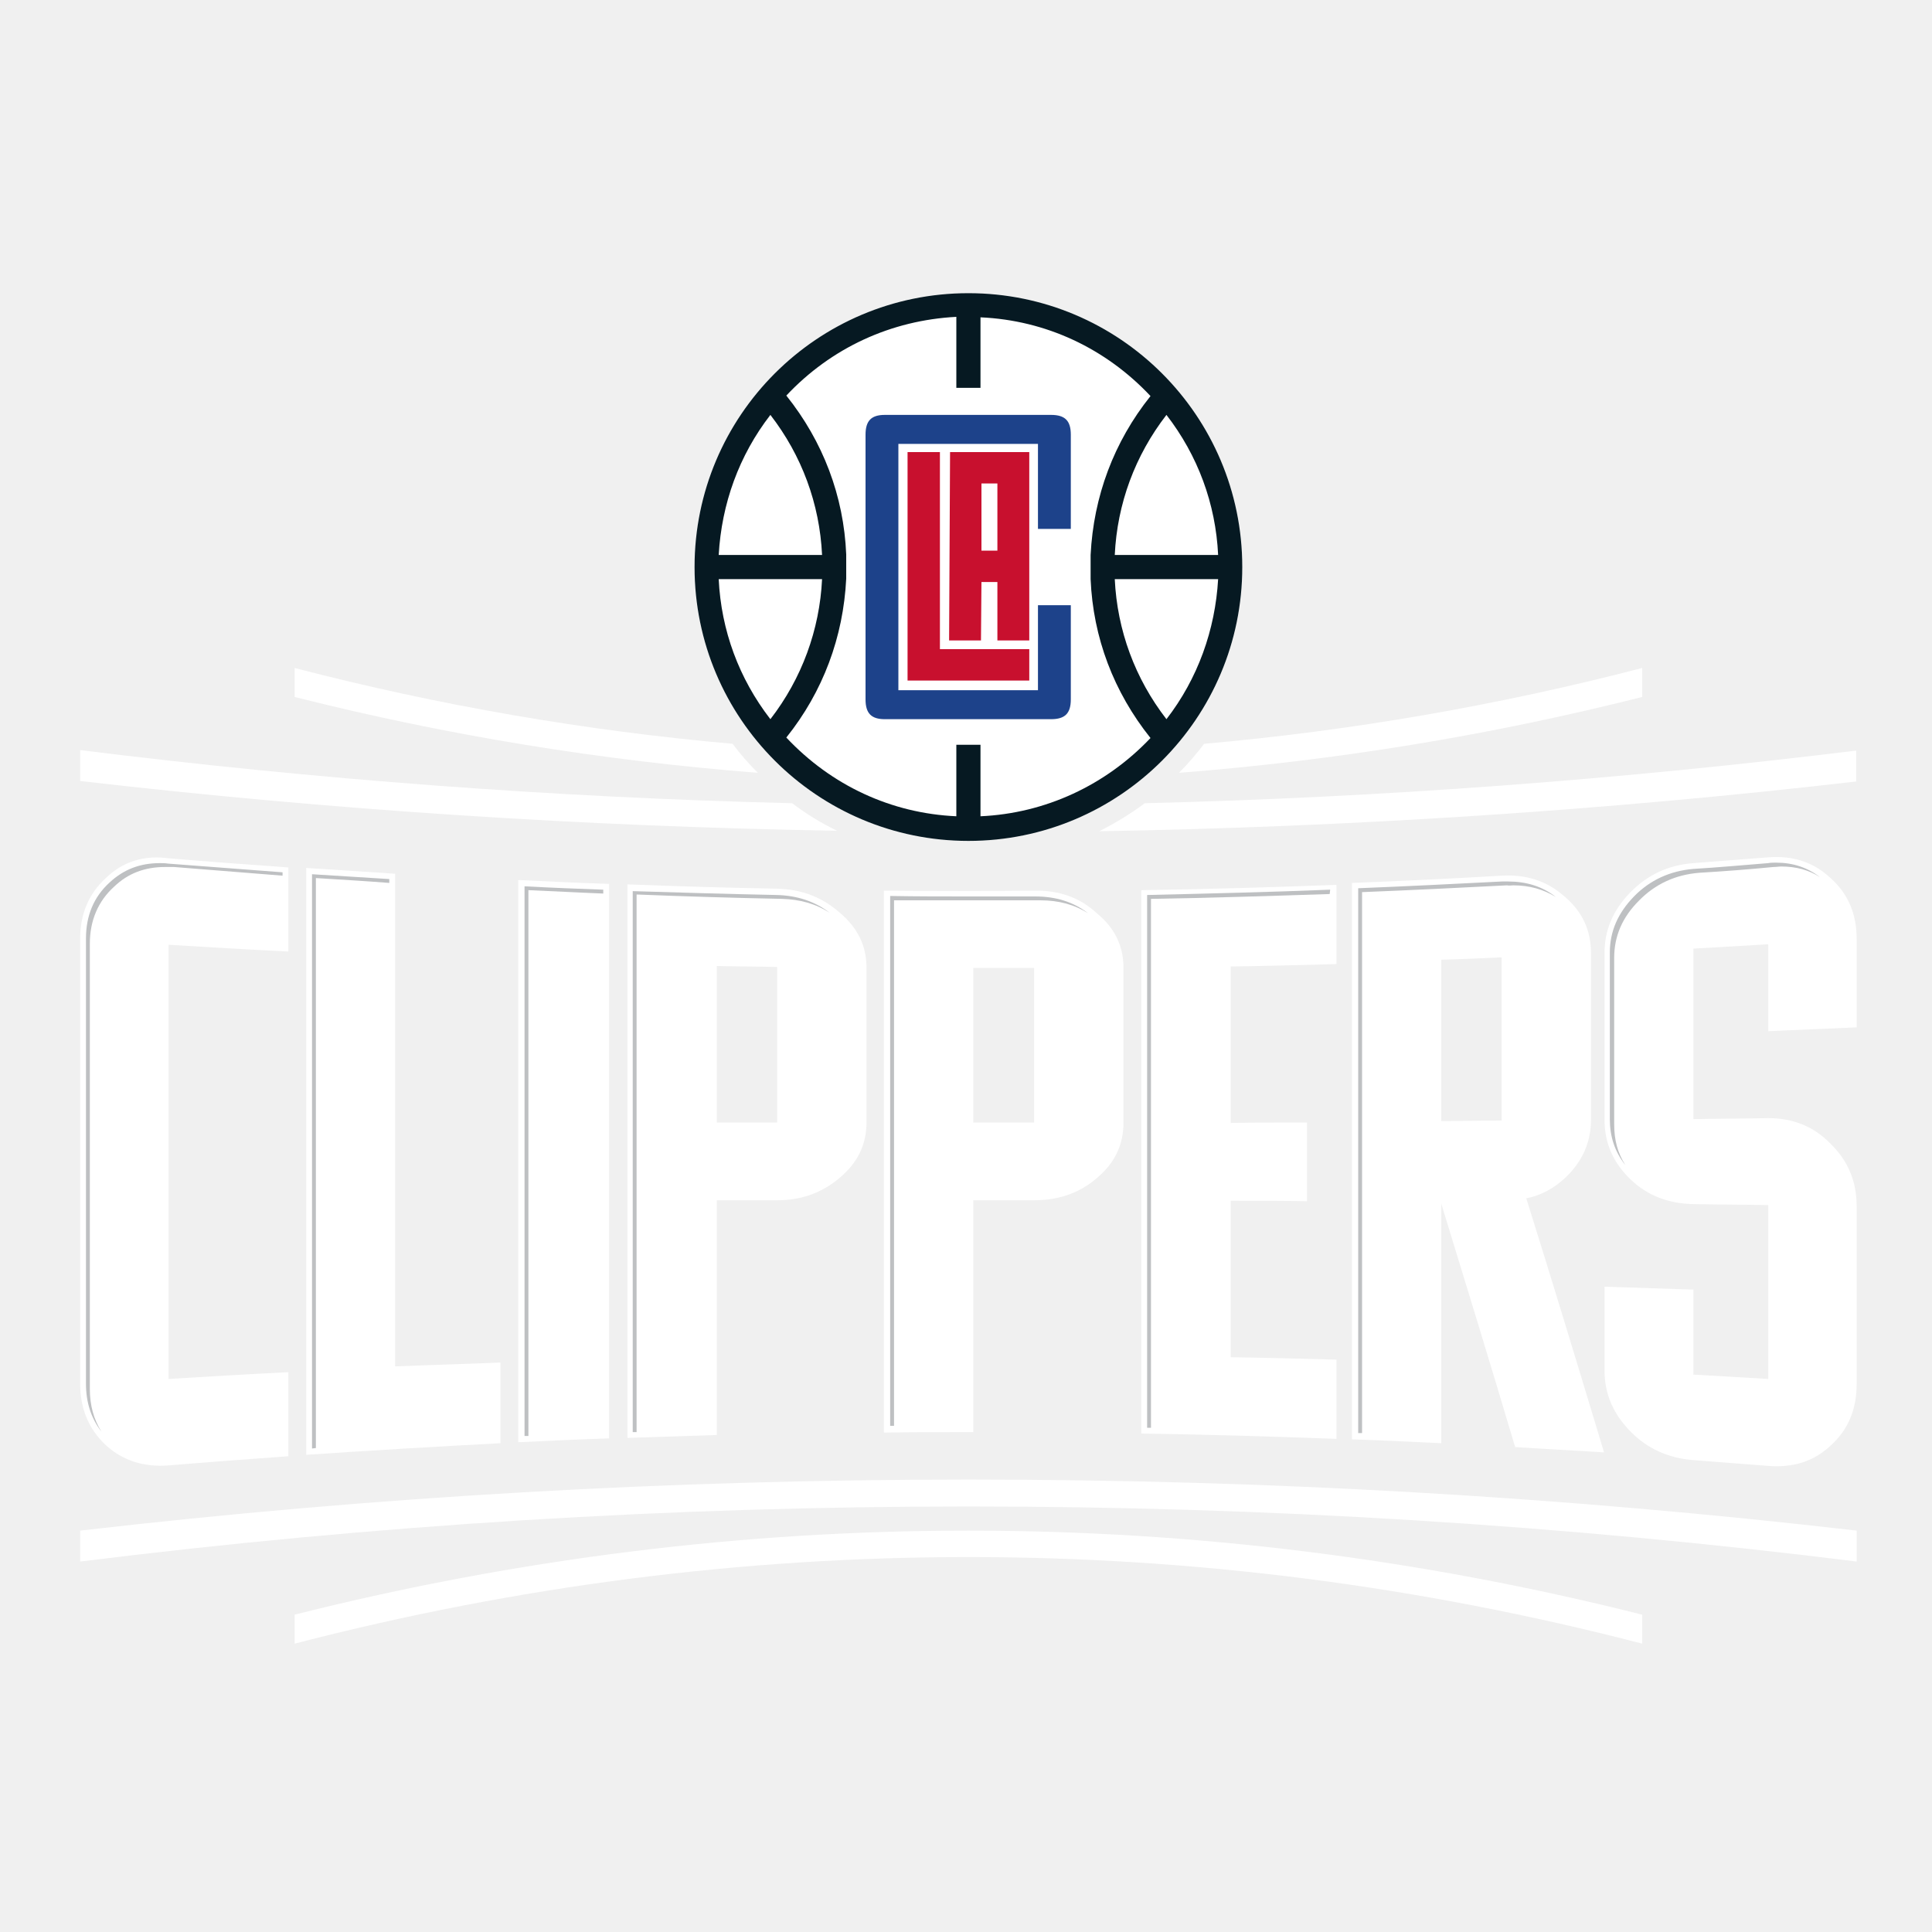
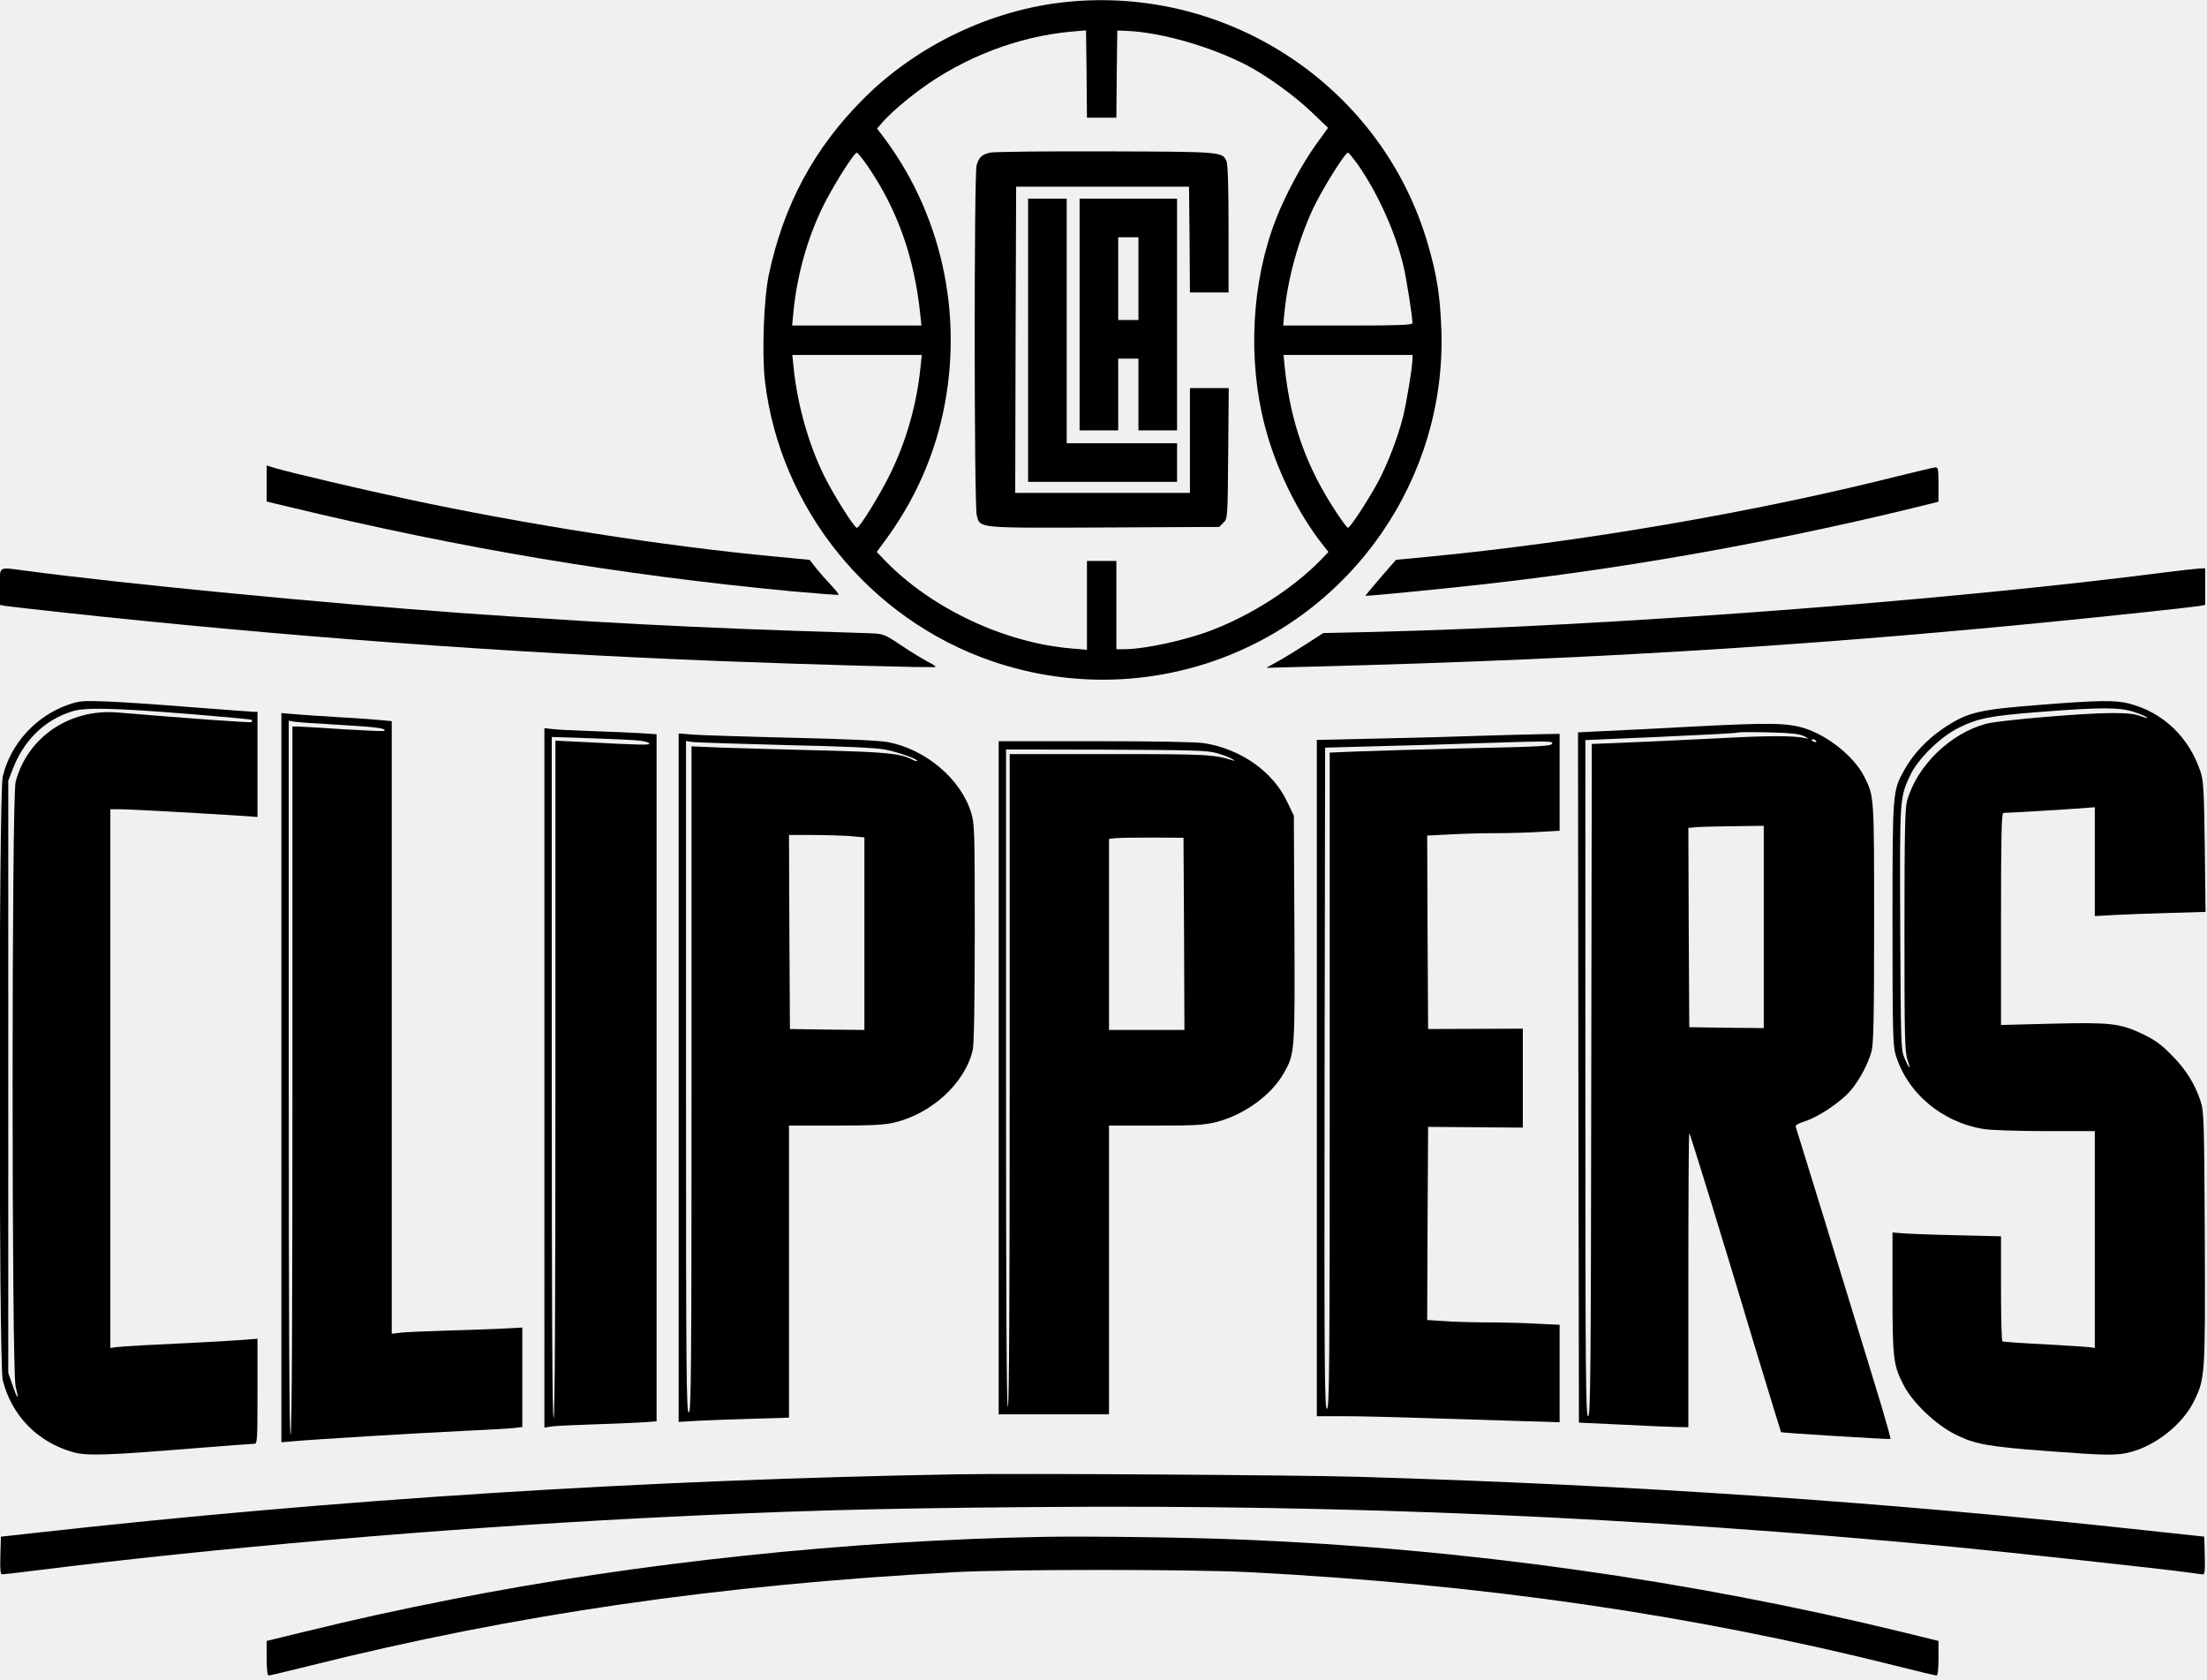
- <svg xmlns="http://www.w3.org/2000/svg" version="1.1" id="Layer_1" x="0px" y="0px" viewBox="0 0 400 400" style="enable-background:new 0 0 400 400;" xml:space="preserve">
-   <style type="text/css">
- 	.st0{fill:#FFFFFF;}
- 	.st1{fill:#BEC0C2;}
- 	.st2{fill:#061922;}
- 	.st3{fill:#C8102E;}
- 	.st4{fill:#1D428A;}
- </style>
-   <g>
-     <g>
-       <path class="st0" d="M21.9,181.8c-3.5,3.2-5.3,7.4-5.3,12.5v92.2c0,5.2,1.8,9.4,5.3,12.7c3.5,3.2,7.9,4.6,13,4.2    c8.3-0.7,16.5-1.3,24.8-1.9v-17.4c-8.3,0.4-16.5,0.9-24.8,1.4c0-30,0-59.9,0-89.9c8.3,0.5,16.5,1,24.8,1.4v-17.4    c-8.3-0.6-16.5-1.2-24.8-1.9C29.8,177,25.4,178.4,21.9,181.8" />
-       <path class="st0" d="M81.8,180.9c-6.1-0.4-12.3-0.8-18.4-1.2v121.5c13.4-0.9,26.8-1.7,40.2-2.4v-16.7c-7.3,0.3-14.5,0.5-21.8,0.8    V180.9z" />
-       <path class="st0" d="M107.3,298.6c6.3-0.3,12.5-0.6,18.8-0.8c0-38.3,0-76.5,0-114.8c-6.3-0.2-12.5-0.5-18.8-0.8V298.6z" />
-       <path class="st0" d="M160.9,184c-10.3-0.2-20.7-0.5-31-0.9v114.6c6.2-0.2,12.3-0.4,18.5-0.6v-48.6c4.2,0,8.4,0,12.5,0    c5.1,0,9.4-1.6,13-4.7c3.7-3.1,5.5-6.9,5.5-11.4v-32.1c0-4.4-1.8-8.2-5.5-11.3C170.3,185.8,166,184.1,160.9,184 M160.9,232.4    c-4.2,0-8.4,0-12.5,0V200c4.2,0.1,8.4,0.1,12.5,0.2V232.4z" />
-       <path class="st0" d="M323.9,244c3.6-3.3,5.5-7.4,5.5-12.2v-34.4c0-4.8-1.8-8.7-5.5-11.8c-3.6-3.2-7.9-4.6-13-4.3    c-10.3,0.6-20.6,1.1-31,1.5V298c6.2,0.2,12.3,0.5,18.5,0.8v-49.6c5.1,16.6,10.2,33.3,15.3,50.4c6.1,0.4,12.3,0.7,18.4,1.1    c-5.4-17.9-10.7-35.4-16.1-52.6C319,247.5,321.6,246.1,323.9,244 M298.4,198.7c4.2-0.1,8.3-0.3,12.5-0.5c0,11.3,0,22.5,0,33.8    c-4.2,0-8.3,0.1-12.5,0.1V198.7z" />
-       <path class="st0" d="M214.1,184.4c-10.4,0.1-20.7,0.1-31.1,0v112.2c6.2-0.1,12.3-0.1,18.5-0.1v-48c4.2,0,8.4,0,12.6,0    c5.1,0,9.4-1.5,13-4.6c3.7-3.1,5.5-6.9,5.5-11.4c0-10.7,0-21.4,0-32.2c0-4.4-1.8-8.2-5.5-11.2    C223.6,185.8,219.2,184.3,214.1,184.4 M214.1,232.4c-4.2,0-8.4,0-12.6,0v-32c4.2,0,8.4,0,12.6,0V232.4z" />
-       <path class="st0" d="M236.3,296.8c13.5,0.2,26.9,0.6,40.4,1.1v-16.4c-7.3-0.2-14.6-0.4-21.9-0.5v-32.4c4.2,0,11.6,0,15.8,0.1    c0-5.4,0-10.9,0-16.3c-4.2,0-11.6,0-15.8,0.1v-32.4c7.3-0.1,14.6-0.3,21.9-0.5v-16.4c-13.4,0.5-26.9,0.9-40.4,1.1    C236.3,221.6,236.3,259.2,236.3,296.8" />
-       <path class="st0" d="M384.4,212.7v-18.4c0-5.1-1.8-9.3-5.4-12.5c-3.5-3.3-7.8-4.7-12.9-4.3c-5.2,0.4-10.3,0.8-15.5,1.2    s-9.5,2.4-13.1,6.1c-3.5,3.6-5.3,7.7-5.3,12.5v34.5c0,4.9,1.8,8.9,5.3,12.3c3.5,3.4,7.9,5.1,13.1,5.2c5.2,0.1,10.3,0.1,15.5,0.2    c0,12,0,24,0,36c-5.2-0.3-10.3-0.6-15.5-0.9V267c-6.1-0.2-12.3-0.4-18.4-0.6v17.3c0,4.9,1.8,9,5.3,12.6s7.9,5.6,13.1,6    s10.3,0.8,15.5,1.2c5.1,0.4,9.4-0.9,12.9-4.2c3.6-3.2,5.4-7.5,5.4-12.7v-36.9c0-5.1-1.8-9.4-5.4-12.9c-3.5-3.6-7.8-5.3-12.9-5.3    c-5.2,0.1-10.3,0.1-15.5,0.2v-35.3c5.2-0.3,10.3-0.6,15.5-0.9c0,6,0,12,0,18C372.2,213.2,378.3,213,384.4,212.7" />
-     </g>
-     <g>
-       <path class="st1" d="M36,179.5c7.3,0.6,14.8,1.2,22.5,1.8v-0.7c-7.9-0.6-15.8-1.2-23.7-1.8c-0.6-0.1-1.1-0.1-1.7-0.1    c-4.1,0-7.5,1.3-10.4,4c-3.3,3-4.9,6.9-4.9,11.6v92.2c0,3.9,1.1,7.2,3.2,9.9c-1.6-2.5-2.4-5.5-2.4-8.8v-92.2c0-4.8,1.7-8.8,5-11.8    c2.9-2.8,6.4-4.1,10.6-4.1C34.8,179.5,35.4,179.5,36,179.5" />
-       <path class="st1" d="M80.6,182.8V182c-5.3-0.3-10.7-0.7-16-1v118.9l0.8-0.1v-118h0.1C70.4,182.1,75.5,182.4,80.6,182.8" />
-       <path class="st1" d="M124.9,185v-0.8c-5.4-0.2-10.8-0.4-16.3-0.7v113.8h0.8v-113h0.1C114.5,184.5,119.7,184.8,124.9,185" />
-       <path class="st1" d="M161.9,186.1c3.7,0.1,7,1,9.9,2.9c-3.1-2.4-6.8-3.6-11-3.7c-9.9-0.2-19.9-0.5-29.8-0.8v112h0.8V185.2h0.1    C141.9,185.6,152,185.9,161.9,186.1" />
-       <path class="st1" d="M313.3,183.3c3.3,0,6.2,0.8,8.8,2.4c-2.8-2.2-6.1-3.2-9.9-3.2c-0.4,0-0.8,0-1.2,0c-9.8,0.5-19.8,1-29.8,1.4    v112.8h0.8v-112h0.1c10.1-0.4,20.2-0.9,29.9-1.4C312.5,183.4,312.9,183.3,313.3,183.3" />
-       <path class="st1" d="M201.6,186.4c4.5,0,9.1,0,13.6,0h0.2c3.8,0,7.1,0.9,9.9,2.7c-3.1-2.4-6.7-3.5-11-3.5h-0.2    c-4.6,0-9.1,0-13.6,0c-5.3,0-10.8,0-16.2-0.1v109.7h0.8V186.4h0.1C190.7,186.4,196.2,186.4,201.6,186.4" />
-       <path class="st1" d="M275.4,184.2c-12.5,0.5-25.3,0.8-37.9,1.1v110.3h0.8V186.1h0.1c12.2-0.2,24.6-0.6,36.9-1L275.4,184.2    L275.4,184.2z" />
-       <path class="st1" d="M367.2,179.5c0.6,0,1.1-0.1,1.6-0.1c3,0,5.7,0.7,8,2.2c-2.6-2-5.6-3-9.1-3c-0.5,0-1.1,0-1.6,0.1    c-5.1,0.4-10.4,0.9-15.5,1.2c-4.8,0.4-9,2.3-12.3,5.7s-5,7.2-5,11.6v34.5c0,3.6,1,6.7,3.2,9.5c-1.6-2.5-2.3-5.2-2.3-8.4v-34.5    c0-4.5,1.7-8.4,5.1-11.8c3.4-3.5,7.6-5.4,12.5-5.8C356.8,180.4,362.1,180,367.2,179.5" />
-     </g>
-     <path class="st0" d="M16.6,323.3c121.8-15.2,246-15.2,367.8,0v-6.4c-121.8-14.1-246-14.1-367.8,0C16.6,316.9,16.6,323.3,16.6,323.3   z" />
-     <path class="st0" d="M61,340.3c92.1-23.9,186.9-23.9,279,0v-6c-92.1-23.2-186.9-23.2-279,0C61,336.3,61,338.3,61,340.3" />
-     <path class="st0" d="M164,166.3c-49.3-1.2-98.5-4.9-147.4-11v6.4c52,6,104.3,9.4,156.7,10.3C170,170.4,166.9,168.5,164,166.3" />
-     <path class="st0" d="M237,166.3c-2.9,2.2-6.1,4.1-9.4,5.8c52.4-0.9,104.8-4.3,156.7-10.3v-6.4C335.5,161.4,286.3,165.1,237,166.3" />
-     <path class="st0" d="M151.7,154c-30.4-2.7-60.7-7.9-90.7-15.7c0,2,0,4,0,6c31.7,8,63.8,13.2,95.9,15.7   C155.1,158.2,153.3,156.2,151.7,154" />
-     <path class="st0" d="M249.3,154c-1.6,2.1-3.3,4.1-5.2,6c32.2-2.5,64.2-7.7,95.9-15.7v-6C310,146.1,279.7,151.3,249.3,154" />
-     <path class="st0" d="M143.8,117.4c0-31.3,25.4-56.7,56.7-56.7s56.7,25.4,56.7,56.7s-25.4,56.7-56.7,56.7S143.8,148.7,143.8,117.4" />
-     <path class="st2" d="M200.5,60.7c-31.3,0-56.7,25.4-56.7,56.7s25.4,56.7,56.7,56.7s56.7-25.4,56.7-56.7S231.8,60.7,200.5,60.7    M241.5,85.9c6.5,8.4,10.2,18.4,10.7,29h-21.4C231.3,104.3,235,94.3,241.5,85.9 M159.5,85.9c6.5,8.4,10.2,18.4,10.7,29h-21.4   C149.4,104.3,153,94.3,159.5,85.9 M159.5,148.9c-6.5-8.4-10.2-18.4-10.7-29h21.4C169.7,130.4,166,140.5,159.5,148.9 M203,169v-14.8   h-5V169c-13.5-0.6-25.9-6.4-35.2-16.3c7.6-9.5,11.8-20.8,12.4-32.9v-5c-0.5-12.1-4.8-23.4-12.4-32.9c9.3-9.9,21.7-15.6,35.2-16.3   v14.7h5V65.7c13.5,0.6,25.9,6.4,35.2,16.3c-7.6,9.5-11.8,20.8-12.4,32.9v5c0.5,12.1,4.8,23.4,12.4,32.9   C228.9,162.6,216.4,168.4,203,169 M241.5,148.9c-6.5-8.4-10.2-18.4-10.7-29h21.4C251.6,130.4,248,140.5,241.5,148.9" />
-     <polygon class="st3" points="187.9,93.6 187.9,140.9 213.1,140.9 213.1,134.4 194.6,134.4 194.6,93.6  " />
-     <path class="st4" d="M221.7,109.5V90c0-2.9-1.2-4.1-4.1-4.1h-34.4c-2.8,0-4,1.2-4,4.1v54.8c0,2.9,1.2,4.1,4,4.1h34.4   c2.9,0,4.1-1.2,4.1-4.1v-19.5h-6.8v17.6H186v-51h28.9v17.6C214.9,109.5,221.7,109.5,221.7,109.5z" />
-     <path class="st3" d="M213.1,132.6v-39h-16.4l-0.2,39h6.6l0.1-12.1h3.3v12.1H213.1z M206.5,114h-3.3v-13.9h3.3V114z" />
+ <svg xmlns="http://www.w3.org/2000/svg" version="1.0" width="1200pt" height="913pt" viewBox="0 0 1200 913" preserveAspectRatio="xMidYMid meet">
+   <g transform="translate(0,913) scale(0.1,-0.1)" fill="#000000" stroke="none">
+     <path d="M5795 9119 c-405 -42 -809 -235 -1099 -525 -270 -270 -435 -577 -516 -959 -27 -129 -38 -425 -21 -575 81 -694 569 -1297 1235 -1525 389 -133 804 -134 1191 -4 770 260 1281 999 1252 1809 -7 183 -24 293 -72 458 -245 854 -1080 1414 -1970 1321z m195 -629 l80 0 2 237 3 237 55 -2 c185 -9 442 -82 640 -182 106 -53 266 -168 359 -257 l92 -88 -65 -90 c-75 -103 -170 -280 -220 -411 -131 -338 -153 -758 -59 -1119 59 -229 179 -475 316 -648 l30 -38 -39 -41 c-150 -154 -371 -298 -594 -384 -145 -56 -368 -104 -481 -104 l-39 0 0 240 0 240 -80 0 -80 0 0 -241 0 -242 -82 7 c-364 30 -760 216 -1012 474 l-49 51 50 68 c142 194 243 409 299 638 130 535 20 1098 -301 1535 l-46 61 30 35 c43 48 122 117 205 178 238 175 533 288 821 314 l80 7 3 -237 2 -238 80 0z m-1273 -262 c163 -238 255 -498 287 -810 l6 -58 -351 0 -352 0 7 73 c19 196 73 392 156 565 51 107 173 302 189 302 4 0 31 -33 58 -72z m2671 0 c107 -156 200 -364 243 -544 17 -73 48 -270 49 -311 0 -10 -77 -13 -351 -13 l-352 0 7 73 c18 182 76 394 157 566 49 103 172 301 188 301 5 0 31 -33 59 -72z m-2383 -1095 c-21 -202 -74 -391 -161 -572 -53 -111 -170 -301 -185 -301 -14 0 -129 183 -179 285 -84 171 -145 387 -165 588 l-7 67 352 0 352 0 -7 -67z m2675 46 c0 -43 -32 -236 -51 -314 -29 -115 -84 -257 -136 -355 -53 -98 -152 -250 -164 -250 -4 0 -32 37 -62 83 -164 247 -251 491 -282 795 l-6 62 351 0 350 0 0 -21z" />
+     <path d="M5383 8300 c-45 -10 -61 -26 -73 -69 -14 -50 -14 -1853 1 -1903 19 -71 -6 -69 694 -66 l624 3 23 23 c23 22 23 23 26 377 l3 355 -106 0 -105 0 0 -285 0 -285 -475 0 -475 0 2 833 3 832 470 0 470 0 3 -287 2 -288 105 0 105 0 0 345 c0 231 -4 352 -11 368 -24 52 -19 52 -659 54 -327 1 -610 -2 -627 -7z" />
+     <path d="M5590 7280 l0 -770 405 0 405 0 0 105 0 105 -300 0 -300 0 0 665 0 665 -105 0 -105 0 0 -770z" />
+     <path d="M5870 7420 l0 -630 105 0 105 0 0 195 0 195 55 0 55 0 0 -195 0 -195 105 0 105 0 0 630 0 630 -265 0 -265 0 0 -630z m320 195 l0 -225 -55 0 -55 0 0 225 0 225 55 0 55 0 0 -225z" />
+     <path d="M1450 6501 l0 -98 113 -27 c946 -228 1804 -372 2743 -461 137 -12 251 -21 253 -19 3 3 -15 26 -40 52 -25 26 -61 67 -81 92 l-36 46 -188 18 c-599 56 -1365 176 -1998 312 -227 48 -640 145 -717 168 l-49 15 0 -98z" />
+     <path d="M10315 6540 c-775 -195 -1718 -357 -2548 -437 l-177 -17 -85 -98 c-47 -54 -83 -98 -80 -98 22 0 385 35 575 56 778 84 1575 223 2353 410 l187 46 0 94 c0 83 -2 94 -17 93 -10 -1 -103 -23 -208 -49z" />
+     <path d="M0 5940 l0 -99 32 -6 c18 -3 157 -18 308 -35 1211 -131 2391 -218 3590 -265 528 -20 1151 -37 1157 -31 3 2 -17 16 -44 29 -26 14 -91 53 -143 88 -93 62 -96 63 -170 66 -41 1 -223 7 -405 13 -336 11 -797 32 -1095 50 -404 25 -517 32 -710 46 -753 54 -1831 158 -2374 230 -162 21 -146 30 -146 -86z" />
+     <path d="M11780 6019 c-1214 -157 -3046 -294 -4315 -325 l-270 -6 -90 -58 c-49 -32 -119 -75 -155 -95 l-65 -36 230 6 c1663 42 3000 130 4580 300 127 14 245 27 263 30 l32 6 0 99 0 100 -32 -1 c-18 -1 -98 -10 -178 -20z" />
+     <path d="M370 5298 c-176 -62 -313 -213 -355 -390 -23 -96 -22 -3195 0 -3283 49 -192 188 -335 380 -390 73 -22 187 -18 655 20 173 14 323 25 333 25 16 0 17 20 17 286 l0 285 -77 -6 c-79 -6 -343 -20 -553 -30 -63 -3 -127 -8 -142 -10 l-28 -4 0 1464 0 1465 54 0 c47 0 342 -16 649 -35 l97 -7 0 286 0 286 -22 0 c-13 0 -165 12 -338 25 -173 14 -380 28 -460 31 -133 5 -150 3 -210 -18z m684 -52 c169 -14 311 -27 314 -30 3 -3 3 -9 0 -12 -5 -5 -356 21 -728 52 -261 22 -491 -134 -555 -377 -22 -81 -22 -3207 0 -3289 20 -77 11 -73 -16 7 l-24 68 0 1610 0 1610 23 60 c60 158 170 267 320 316 72 24 220 21 666 -15z" />
+     <path d="M11110 5299 c-355 -27 -412 -41 -545 -130 -86 -58 -163 -139 -210 -224 -65 -117 -65 -112 -65 -837 0 -570 2 -661 16 -709 62 -211 253 -372 482 -408 39 -6 190 -11 336 -11 l266 0 0 -590 0 -589 -27 4 c-16 2 -127 9 -248 16 -121 6 -223 13 -227 16 -5 2 -8 132 -8 287 l0 284 -247 6 c-137 3 -269 8 -295 11 l-48 4 0 -327 c0 -362 4 -394 62 -506 50 -95 175 -213 279 -265 109 -54 175 -66 504 -91 322 -24 373 -25 450 -5 139 37 283 152 344 276 61 125 62 139 59 893 -3 626 -5 685 -22 736 -32 97 -79 173 -156 251 -60 61 -92 84 -160 117 -123 58 -173 64 -495 56 l-275 -7 0 576 c0 455 3 577 13 577 22 0 341 19 420 25 l77 6 0 -296 0 -296 103 6 c56 3 191 8 300 11 l199 6 -4 352 c-4 302 -7 359 -22 406 -62 191 -204 327 -391 375 -73 19 -173 17 -465 -6z m493 -40 c34 -11 66 -25 72 -30 5 -5 -10 -2 -35 7 -33 13 -76 17 -160 17 -149 0 -609 -39 -680 -58 -196 -52 -378 -229 -431 -420 -11 -40 -14 -176 -14 -705 0 -590 2 -660 17 -704 20 -58 9 -50 -18 14 -18 42 -19 83 -22 703 -3 718 -3 709 55 833 40 87 166 210 263 257 105 52 171 65 440 86 332 26 435 26 513 0z" />
+     <path d="M1530 3270 l0 -1982 68 6 c111 10 671 44 922 56 129 6 254 13 278 16 l42 5 0 271 0 270 -112 -6 c-62 -3 -201 -8 -308 -11 -107 -3 -216 -8 -242 -11 l-48 -6 0 1665 0 1666 -52 5 c-29 3 -132 11 -228 16 -96 6 -208 13 -247 17 l-73 6 0 -1983z m313 1919 c207 -12 261 -19 246 -33 -2 -3 -103 2 -224 9 -121 8 -232 15 -247 15 l-28 0 0 -1925 c0 -1277 -3 -1925 -10 -1925 -7 0 -10 654 -10 1941 l0 1941 23 -5 c12 -3 124 -11 250 -18z" />
+     <path d="M9215 5180 c-192 -10 -414 -22 -493 -25 l-142 -7 2 -1877 3 -1876 235 -11 c129 -7 263 -12 298 -13 l62 -1 0 802 c0 441 2 799 5 797 6 -6 171 -542 356 -1159 78 -256 142 -466 143 -467 4 -4 591 -40 595 -37 2 2 -20 82 -48 176 -29 95 -61 200 -71 233 -164 537 -392 1278 -396 1288 -3 9 13 19 51 31 71 22 193 104 245 164 50 58 98 148 116 216 11 41 14 183 14 697 0 698 1 689 -55 799 -54 106 -197 221 -323 260 -94 30 -193 31 -597 10z m595 -53 c24 -12 27 -15 10 -11 -65 15 -202 15 -495 -1 -176 -9 -399 -19 -495 -23 l-175 -7 -3 -1827 c-2 -1616 -4 -1828 -17 -1828 -13 0 -15 212 -15 1838 l0 1838 413 18 c226 10 414 20 417 23 3 3 77 3 165 1 124 -3 168 -8 195 -21z m65 -27 c3 -6 -1 -7 -9 -4 -18 7 -21 14 -7 14 6 0 13 -4 16 -10z m-285 -1010 l0 -550 -202 2 -203 3 -3 542 -2 542 52 4 c29 2 122 4 206 5 l152 2 0 -550z" />
+     <path d="M2960 3270 l0 -1902 38 6 c20 3 118 8 217 11 99 3 219 8 268 11 l87 6 0 1868 0 1868 -92 6 c-51 3 -169 8 -263 11 -93 3 -189 8 -212 11 l-43 5 0 -1901z m518 1833 c28 -3 52 -10 52 -15 0 -10 -22 -10 -387 9 l-123 6 0 -1842 c0 -1221 -3 -1841 -10 -1841 -7 0 -10 624 -10 1851 l0 1852 213 -7 c116 -4 236 -9 265 -13z" />
+     <path d="M3690 3271 l0 -1872 103 6 c56 3 191 8 300 11 l197 6 0 794 0 794 253 0 c191 0 268 4 317 16 206 48 388 216 429 395 7 27 11 273 11 635 0 563 -1 595 -20 656 -56 183 -247 344 -452 383 -49 9 -226 17 -533 24 -253 6 -493 14 -532 17 l-73 6 0 -1871z m580 1808 c327 -7 497 -15 545 -25 71 -14 179 -53 171 -61 -2 -3 -13 0 -24 6 -64 34 -140 42 -502 51 -201 5 -440 12 -532 15 l-168 7 0 -1811 c0 -1603 -2 -1811 -15 -1811 -13 0 -15 209 -15 1825 l0 1826 33 -5 c17 -3 246 -10 507 -17z m353 -495 l77 -7 0 -524 0 -523 -202 2 -203 3 -3 528 -2 527 128 0 c71 0 163 -3 205 -6z" />
+     <path d="M8070 5130 c-107 -4 -356 -11 -552 -15 l-358 -8 0 -1839 0 -1838 148 0 c81 0 275 -5 432 -10 157 -5 387 -12 513 -16 l227 -7 0 265 0 265 -127 6 c-71 4 -191 7 -269 7 -77 0 -182 3 -233 7 l-91 6 2 525 3 525 258 -2 257 -2 0 269 0 269 -257 -1 -258 -1 -3 526 -2 526 121 6 c67 4 181 7 254 7 73 0 180 3 238 7 l107 6 0 264 0 263 -107 -2 c-60 -1 -196 -5 -303 -8z m370 -40 c0 -17 -33 -19 -485 -29 -242 -6 -504 -14 -582 -17 l-143 -6 0 -1784 c0 -1581 -2 -1784 -15 -1784 -13 0 -15 204 -13 1798 l3 1797 295 8 c162 4 405 11 540 16 362 12 400 12 400 1z" />
+     <path d="M5430 3270 l0 -1830 300 0 300 0 0 785 0 785 253 0 c222 0 264 3 333 20 147 38 296 145 363 263 62 108 62 112 59 789 l-3 613 -38 79 c-77 161 -250 283 -448 315 -38 7 -274 11 -591 11 l-528 0 0 -1830z m1183 1766 c32 -9 71 -23 85 -32 16 -9 19 -13 7 -9 -103 33 -143 35 -677 35 l-538 0 0 -1775 c0 -1177 -3 -1775 -10 -1775 -7 0 -10 603 -10 1788 l0 1787 543 -1 c465 -2 550 -4 600 -18z m-175 -983 l2 -523 -205 0 -205 0 0 519 0 520 38 4 c20 2 111 3 202 3 l165 -1 3 -522z" />
+     <path d="M5205 1114 c-1709 -30 -3376 -136 -5000 -317 l-200 -22 -3 -103 c-2 -78 0 -102 10 -102 7 0 85 9 173 20 988 124 2197 228 3295 285 803 41 1267 54 2155 61 1694 14 3262 -54 4980 -216 315 -30 1158 -122 1285 -140 36 -5 71 -10 78 -10 10 0 12 24 10 103 l-3 102 -390 42 c-1370 148 -2700 238 -4195 283 -330 10 -1864 20 -2195 14z" />
+     <path d="M5680 774 c-1062 -19 -2209 -140 -3225 -340 -307 -61 -504 -104 -812 -179 l-193 -47 0 -94 c0 -57 4 -94 10 -94 6 0 108 24 228 54 1116 279 2219 439 3502 508 298 16 1289 16 1600 0 1272 -66 2407 -230 3530 -512 110 -28 204 -50 210 -50 6 0 10 36 10 94 l0 94 -187 46 c-1164 284 -2392 457 -3603 505 -282 12 -829 19 -1070 15z" />
  </g>
</svg>
